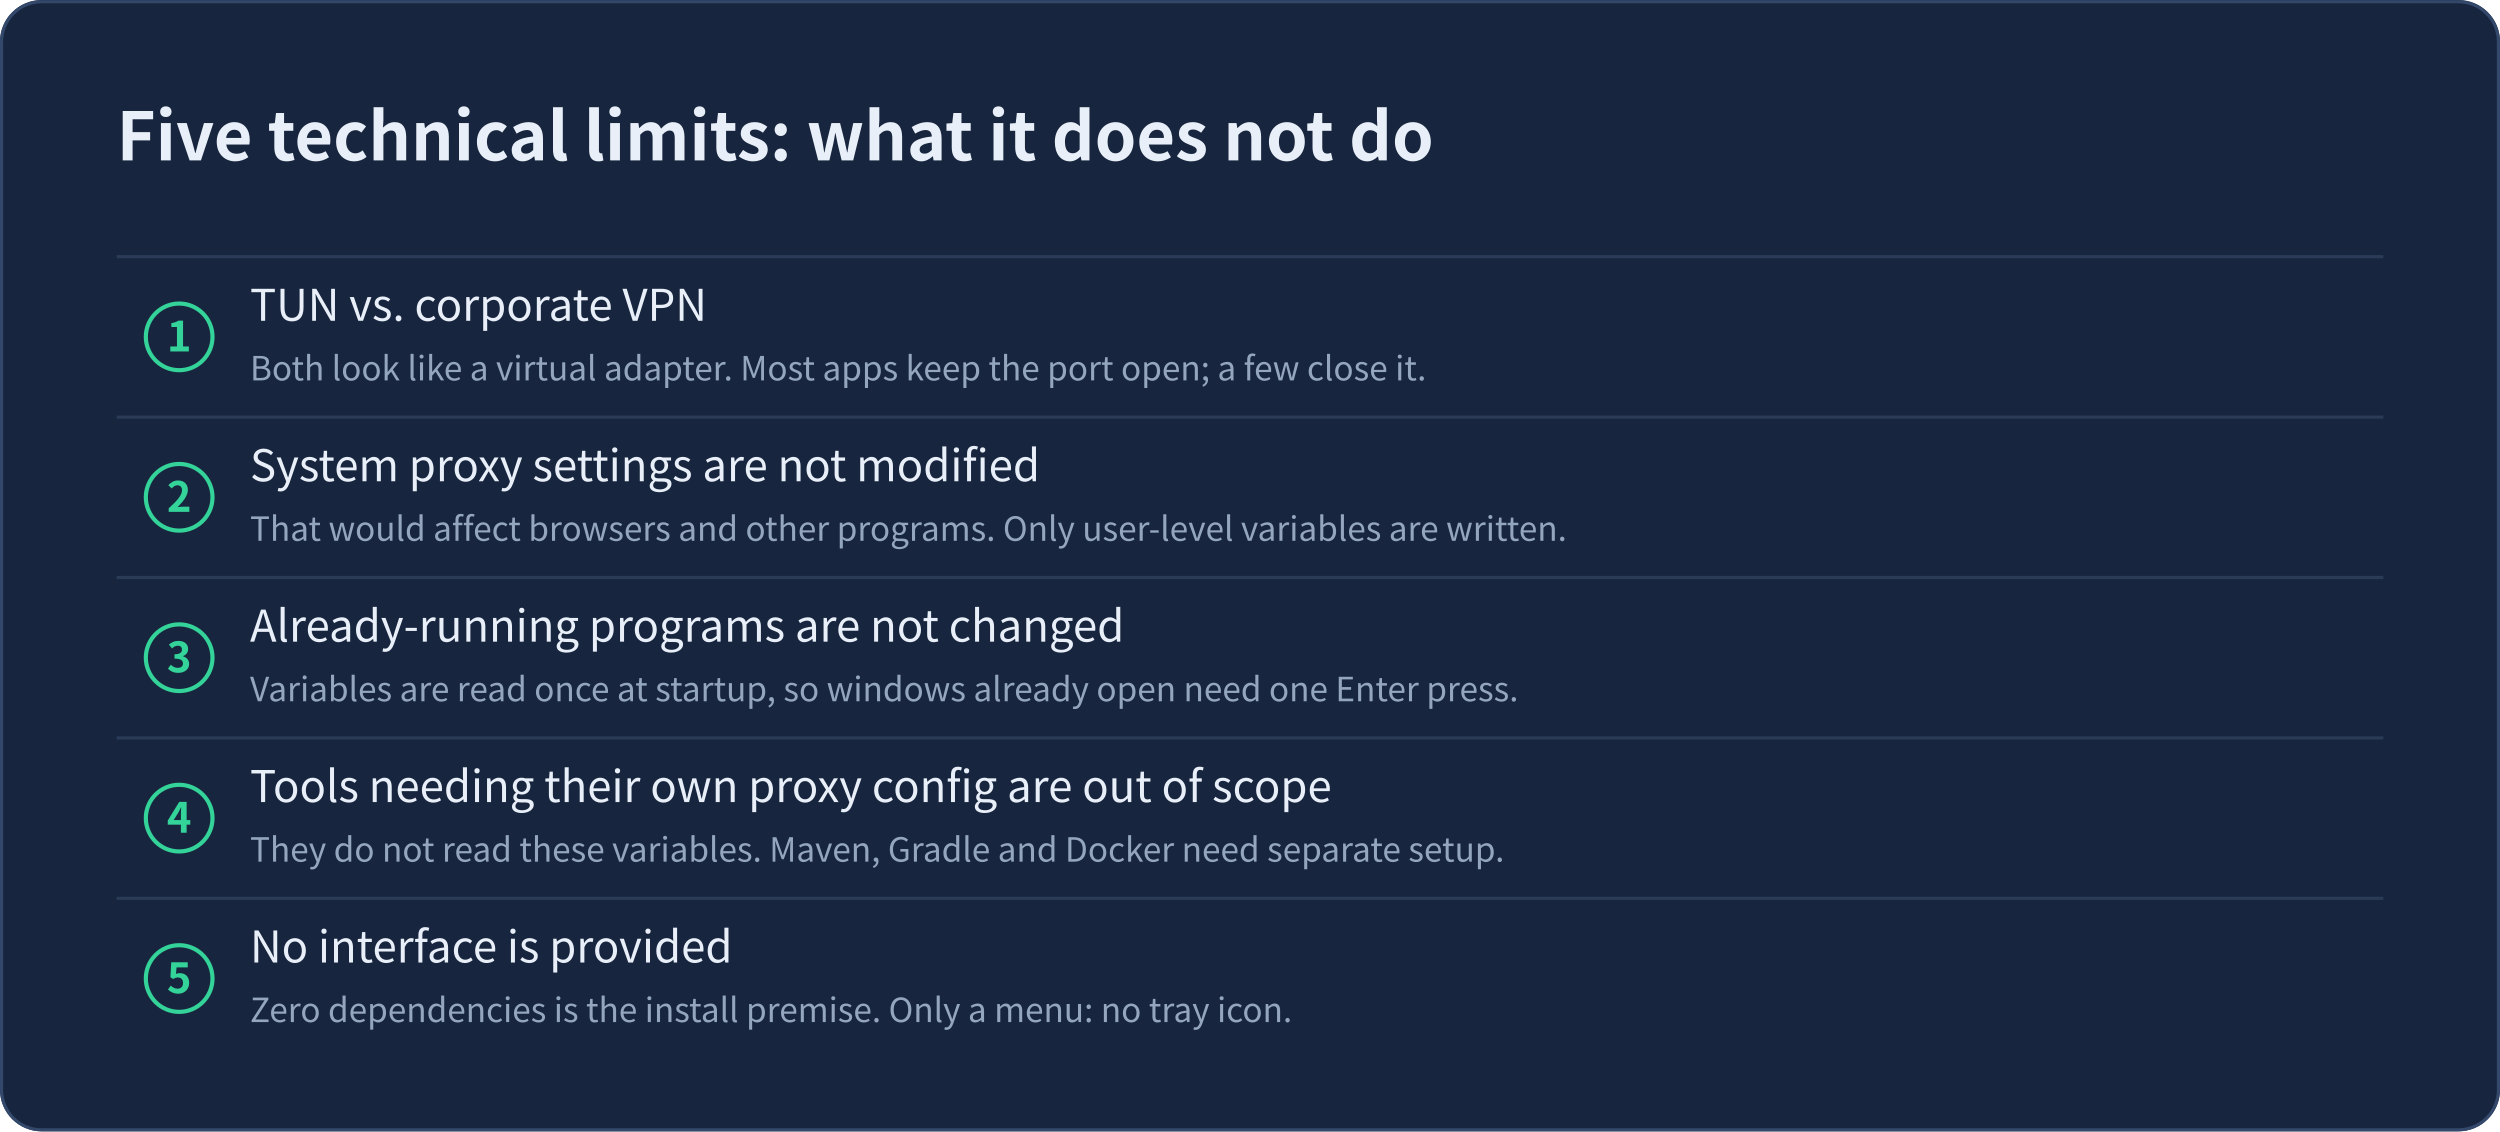
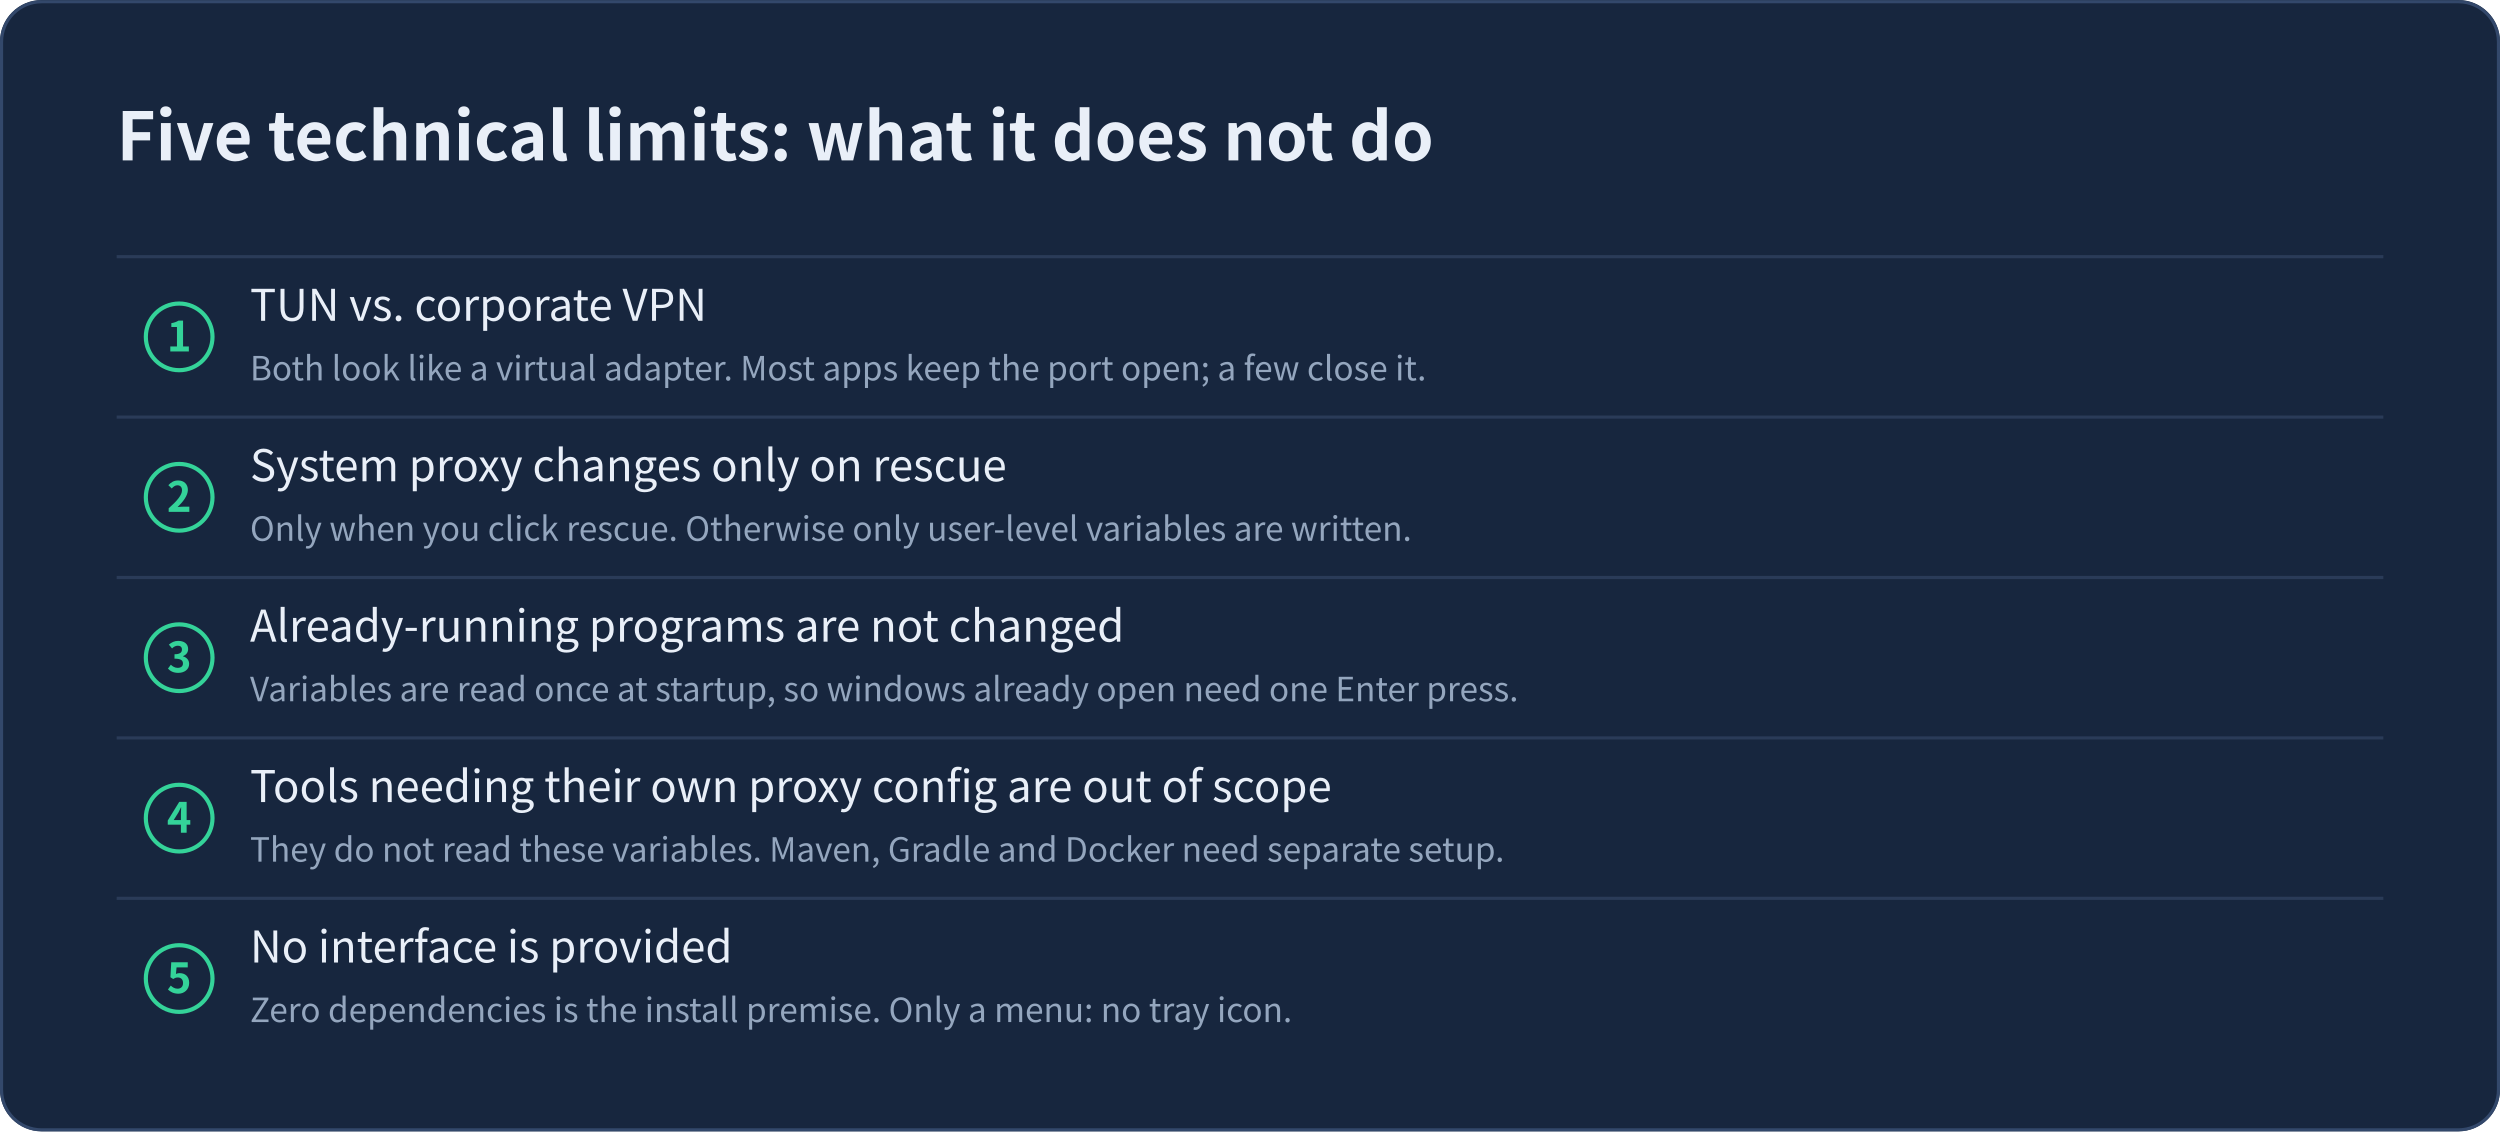
<svg xmlns="http://www.w3.org/2000/svg" width="1200" height="543" viewBox="0 0 1200 543" role="img" aria-labelledby="limitsTitle limitsDesc" font-family="-apple-system, BlinkMacSystemFont, 'Segoe UI', 'PingFang SC', 'Microsoft YaHei', 'Noto Sans CJK SC', sans-serif">
  <rect width="1200" height="543" rx="20" fill="#17263E" />
  <rect x="0.75" y="0.83" width="1198.5" height="541.5" rx="19.25" fill="none" stroke="#33486B" stroke-width="1.5" />
  <g id="heading">
    <text x="56" y="77" font-size="32" font-weight="700" fill="#E9EFF8">Five technical limits: what it does not do</text>
  </g>
  <g id="rules" stroke="#2A3B58" stroke-width="1.5">
    <path d="M56 123.2H1144M56 200.2H1144M56 277.2H1144M56 354.2H1144M56 431.2H1144" />
  </g>
  <g id="badges" fill="none" stroke="#34D399" stroke-width="2">
    <circle cx="86" cy="161.7" r="16" />
    <circle cx="86" cy="238.7" r="16" />
    <circle cx="86" cy="315.7" r="16" />
    <circle cx="86" cy="392.7" r="16" />
    <circle cx="86" cy="469.7" r="16" />
  </g>
  <g id="numbers" font-size="20" font-weight="700" fill="#34D399" text-anchor="middle">
    <text x="86" y="161.7" dy="0.35em">1</text>
    <text x="86" y="238.7" dy="0.35em">2</text>
    <text x="86" y="315.7" dy="0.35em">3</text>
    <text x="86" y="392.7" dy="0.35em">4</text>
    <text x="86" y="469.7" dy="0.35em">5</text>
  </g>
  <g id="labels" font-size="21" fill="#E9EFF8">
    <text x="120" y="154">TUN vs. corporate VPN</text>
    <text x="120" y="182.6" font-size="16" fill="#94A6BE">Both look like a virtual adapter. Most apps keep the port open; a few close it.</text>
-     <text x="120" y="231">System proxy settings are not modified</text>
-     <text x="120" y="259.6" font-size="16" fill="#94A6BE">That would affect browsers and other programs. Only user-level variables are written.</text>
+     <text x="120" y="231">System proxy changes only on rescue</text>
+     <text x="120" y="259.6" font-size="16" fill="#94A6BE">Only when you click rescue. Otherwise only user-level variables are written.</text>
    <text x="120" y="308">Already-running programs are not changed</text>
    <text x="120" y="336.6" font-size="16" fill="#94A6BE">Variables are read once at startup, so windows already open need one Enter press.</text>
    <text x="120" y="385">Tools needing their own proxy config are out of scope</text>
    <text x="120" y="413.6" font-size="16" fill="#94A6BE">They do not read these variables. Maven, Gradle and Docker need separate setup.</text>
    <text x="120" y="462">No interface is provided</text>
    <text x="120" y="490.6" font-size="16" fill="#94A6BE">Zero dependencies is the install premise. Only a menu: no tray icon.</text>
  </g>
</svg>
